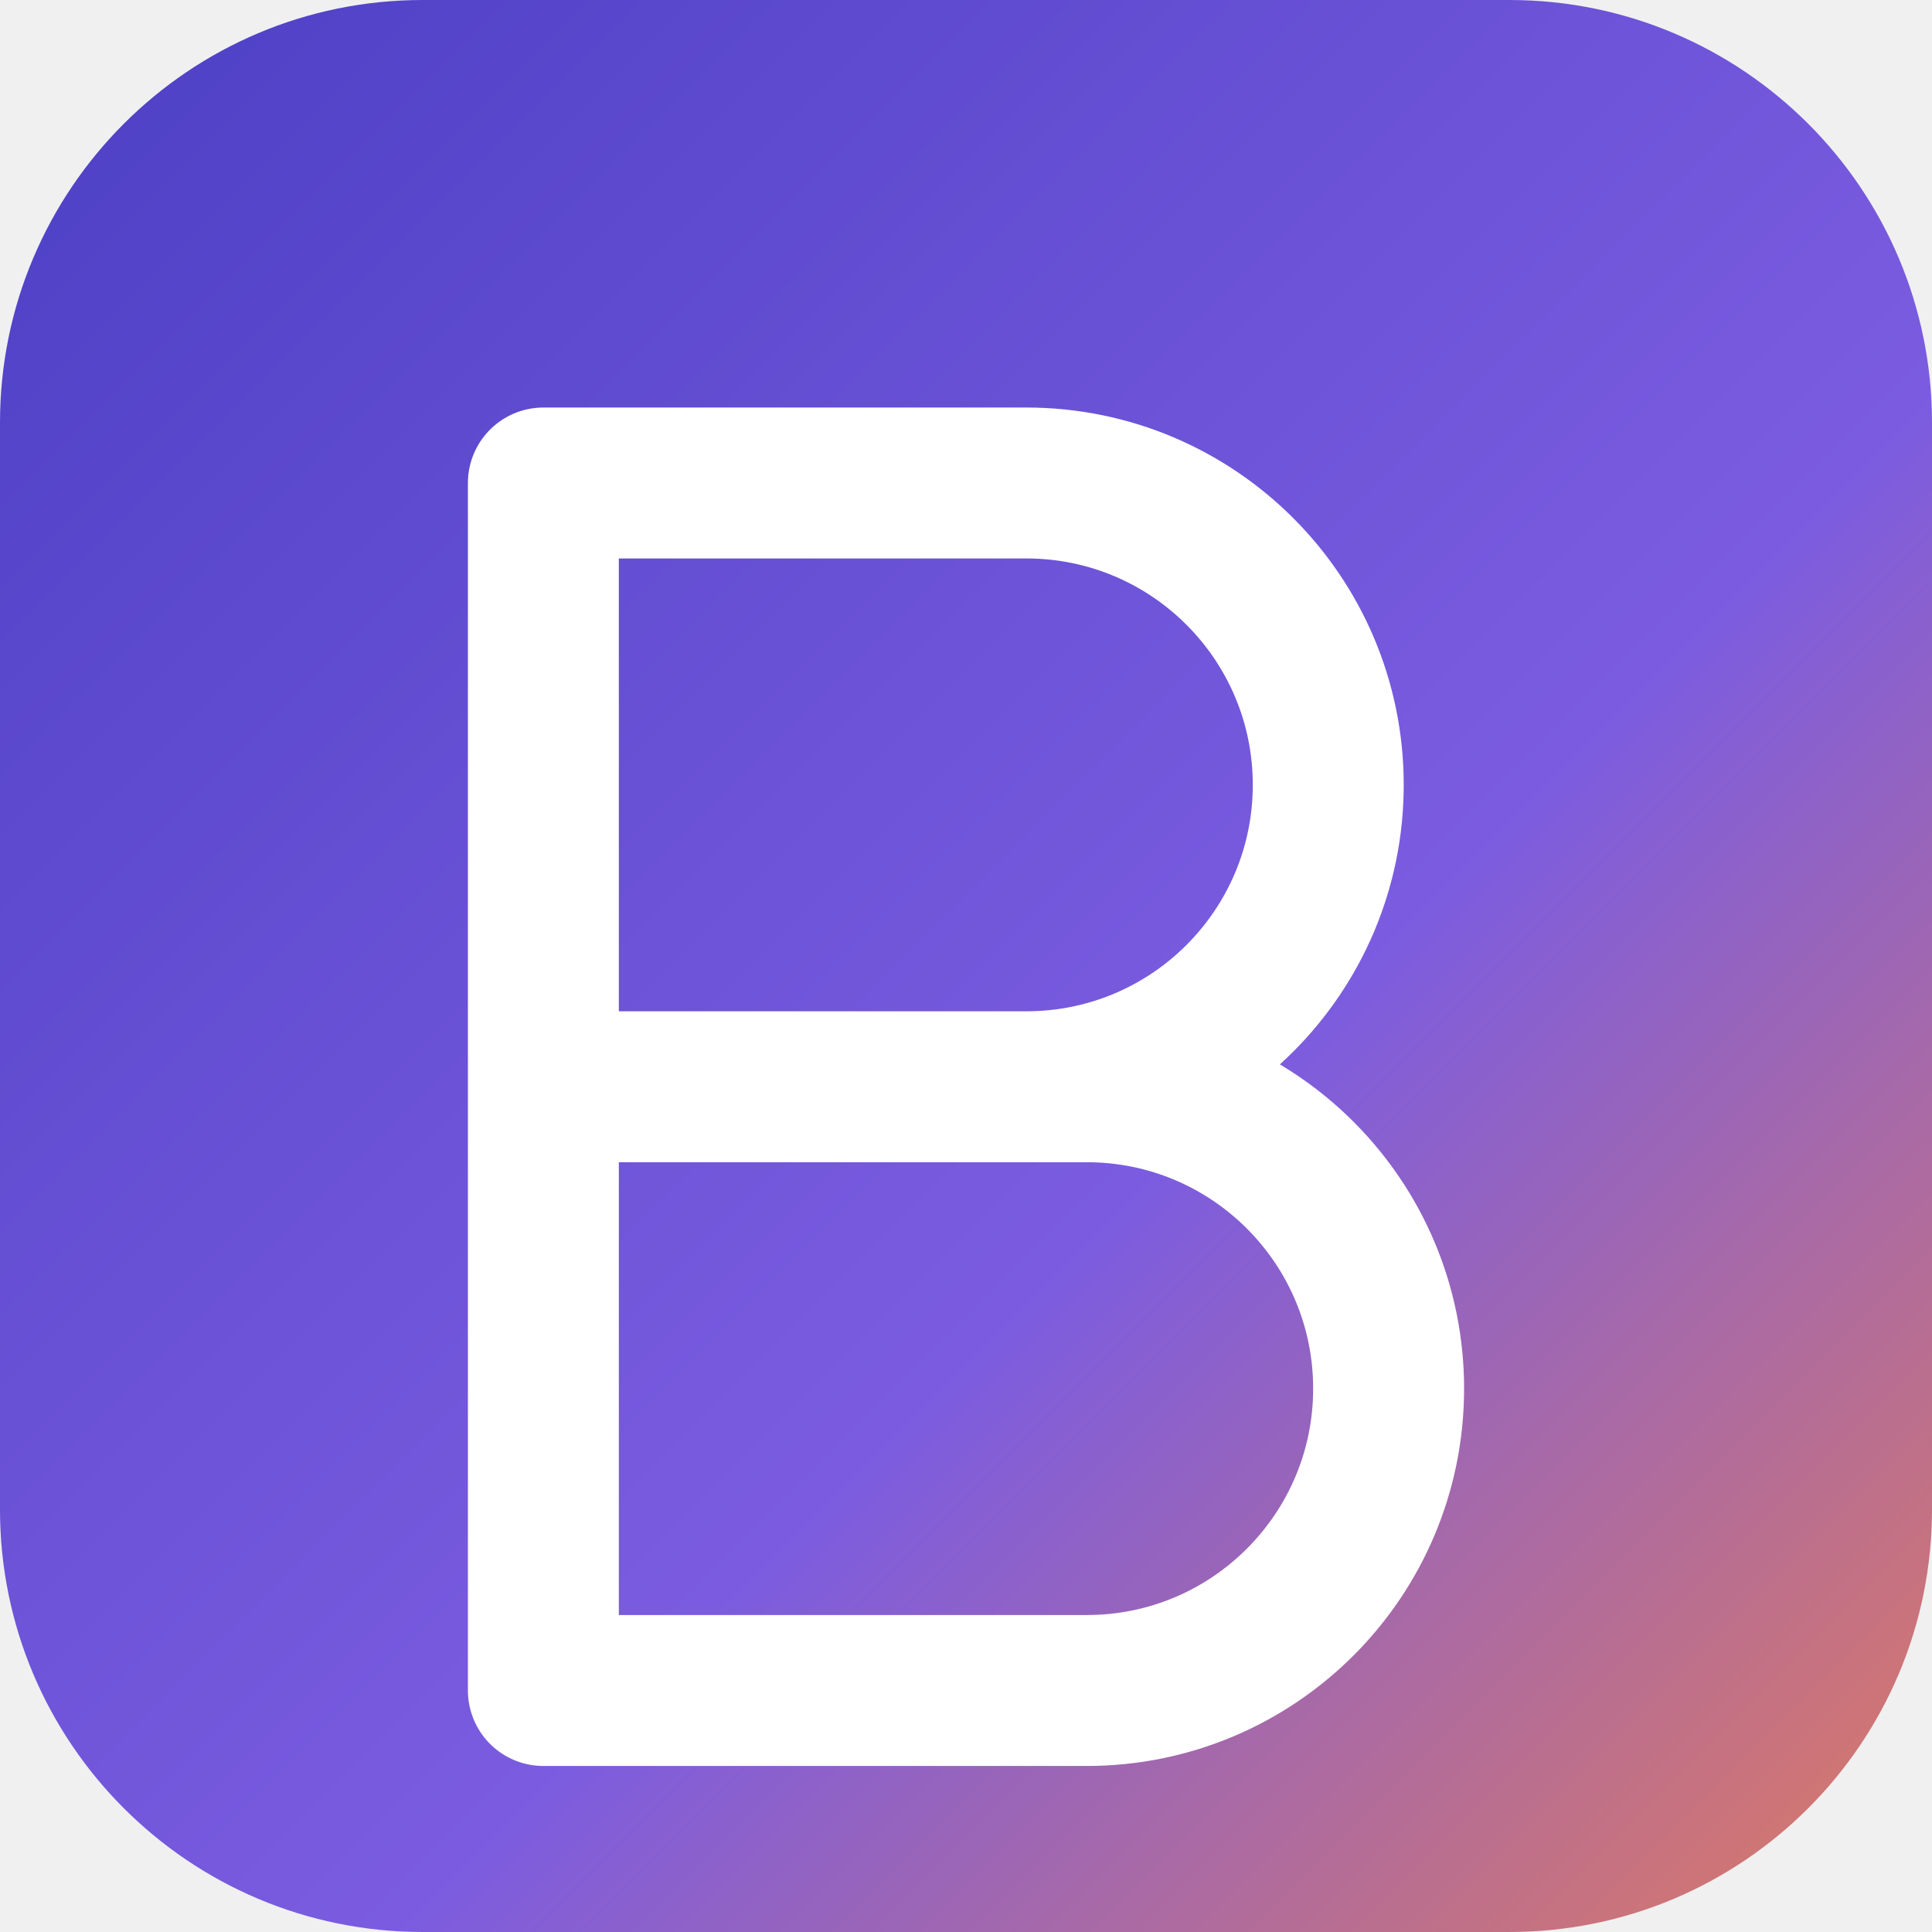
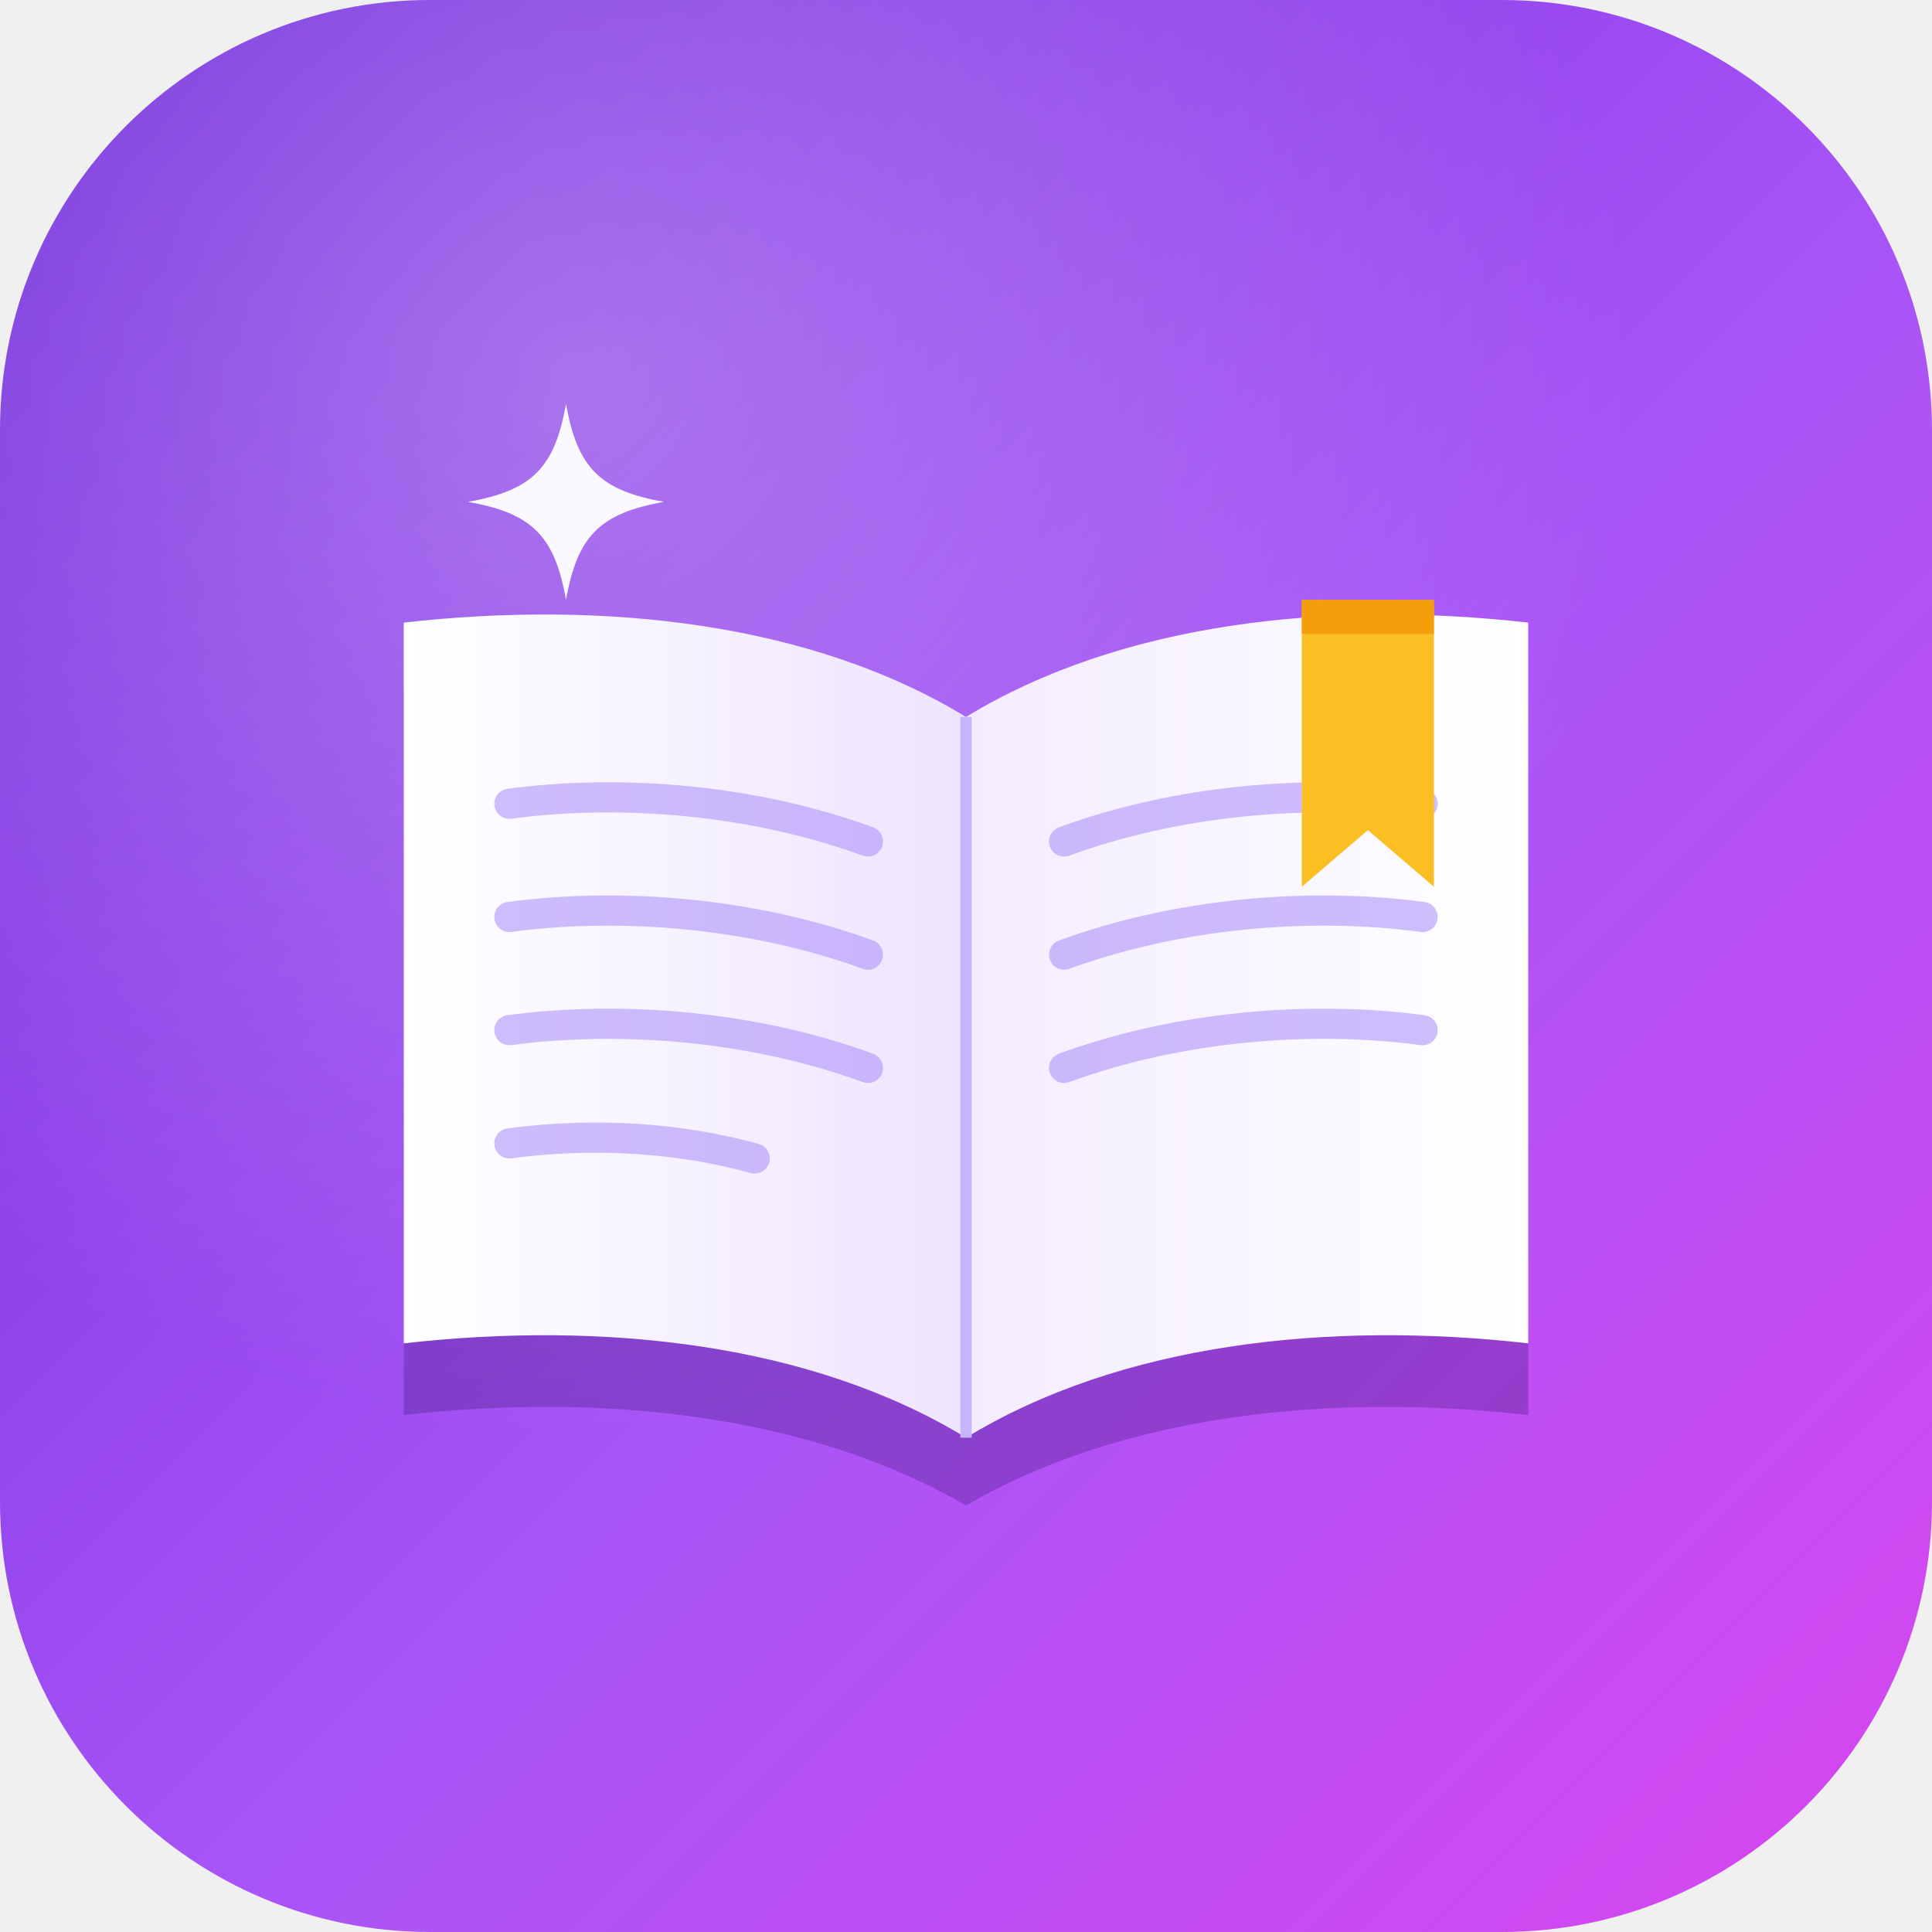
- <svg xmlns="http://www.w3.org/2000/svg" viewBox="0 0 64 64">
+ <svg xmlns="http://www.w3.org/2000/svg" viewBox="0 0 1024 1024">
  <defs>
-     <linearGradient id="g" x1="0" y1="0" x2="1" y2="1">
-       <stop offset="0" stop-color="#4b3fc4" />
-       <stop offset=".6" stop-color="#7b5ce0" />
-       <stop offset="1" stop-color="#e07a5f" />
+     <linearGradient id="bg" x1="0" y1="0" x2="1" y2="1">
+       <stop offset="0" stop-color="#6d28d9" />
+       <stop offset=".55" stop-color="#a855f7" />
+       <stop offset="1" stop-color="#d946ef" />
+     </linearGradient>
+     <radialGradient id="glow" cx=".3" cy=".2" r=".9">
+       <stop offset="0" stop-color="#fff" stop-opacity=".28" />
+       <stop offset=".6" stop-color="#fff" stop-opacity="0" />
+     </radialGradient>
+     <linearGradient id="pageL" x1="0" y1="0" x2="1" y2="0">
+       <stop offset="0" stop-color="#ffffff" />
+       <stop offset="1" stop-color="#ede4ff" />
+     </linearGradient>
+     <linearGradient id="pageR" x1="1" y1="0" x2="0" y2="0">
+       <stop offset="0" stop-color="#ffffff" />
+       <stop offset="1" stop-color="#f3ecff" />
    </linearGradient>
  </defs>
-   <rect width="64" height="64" rx="14" fill="url(#g)" />
-   <path d="M18 16h16a10 10 0 0 1 0 20H18zM18 36h18a10 10 0 0 1 0 20H18z" fill="none" stroke="white" stroke-width="5" stroke-linejoin="round" />
+   <rect width="1024" height="1024" rx="228" fill="url(#bg)" />
+   <rect width="1024" height="1024" rx="228" fill="url(#glow)" />
+   <path d="M512 772 C 430 724, 320 712, 214 724 L 214 342 C 320 330, 430 342, 512 390 C 594 342, 704 330, 810 342 L 810 724 C 704 712, 594 724, 512 772 Z" fill="#2e1065" opacity=".28" transform="translate(0 26)" />
+   <path d="M512 380 C 430 330, 320 318, 214 330 L 214 712 C 320 700, 430 712, 512 762 Z" fill="url(#pageL)" />
+   <path d="M512 380 C 594 330, 704 318, 810 330 L 810 712 C 704 700, 594 712, 512 762 Z" fill="url(#pageR)" />
+   <path d="M512 380 L 512 762" stroke="#c4b5fd" stroke-width="6" />
+   <g fill="none" stroke="#a78bfa" stroke-width="16" stroke-linecap="round" opacity=".55">
+     <path d="M270 426 C 330 418, 400 424, 460 446" />
+     <path d="M270 486 C 330 478, 400 484, 460 506" />
+     <path d="M270 546 C 330 538, 400 544, 460 566" />
+     <path d="M270 606 C 315 600, 360 603, 400 614" />
+     <path d="M564 446 C 624 424, 694 418, 754 426" />
+     <path d="M564 506 C 624 484, 694 478, 754 486" />
+     <path d="M564 566 C 624 544, 694 538, 754 546" />
+   </g>
+   <path d="M690 318 L 760 318 L 760 470 L 725 440 L 690 470 Z" fill="#fbbf24" />
+   <path d="M690 318 L 760 318 L 760 336 L 690 336 Z" fill="#f59e0b" />
+   <path d="M300 214 C 306 248, 318 260, 352 266 C 318 272, 306 284, 300 318 C 294 284, 282 272, 248 266 C 282 260, 294 248, 300 214 Z" fill="#fff" opacity=".95" />
</svg>
